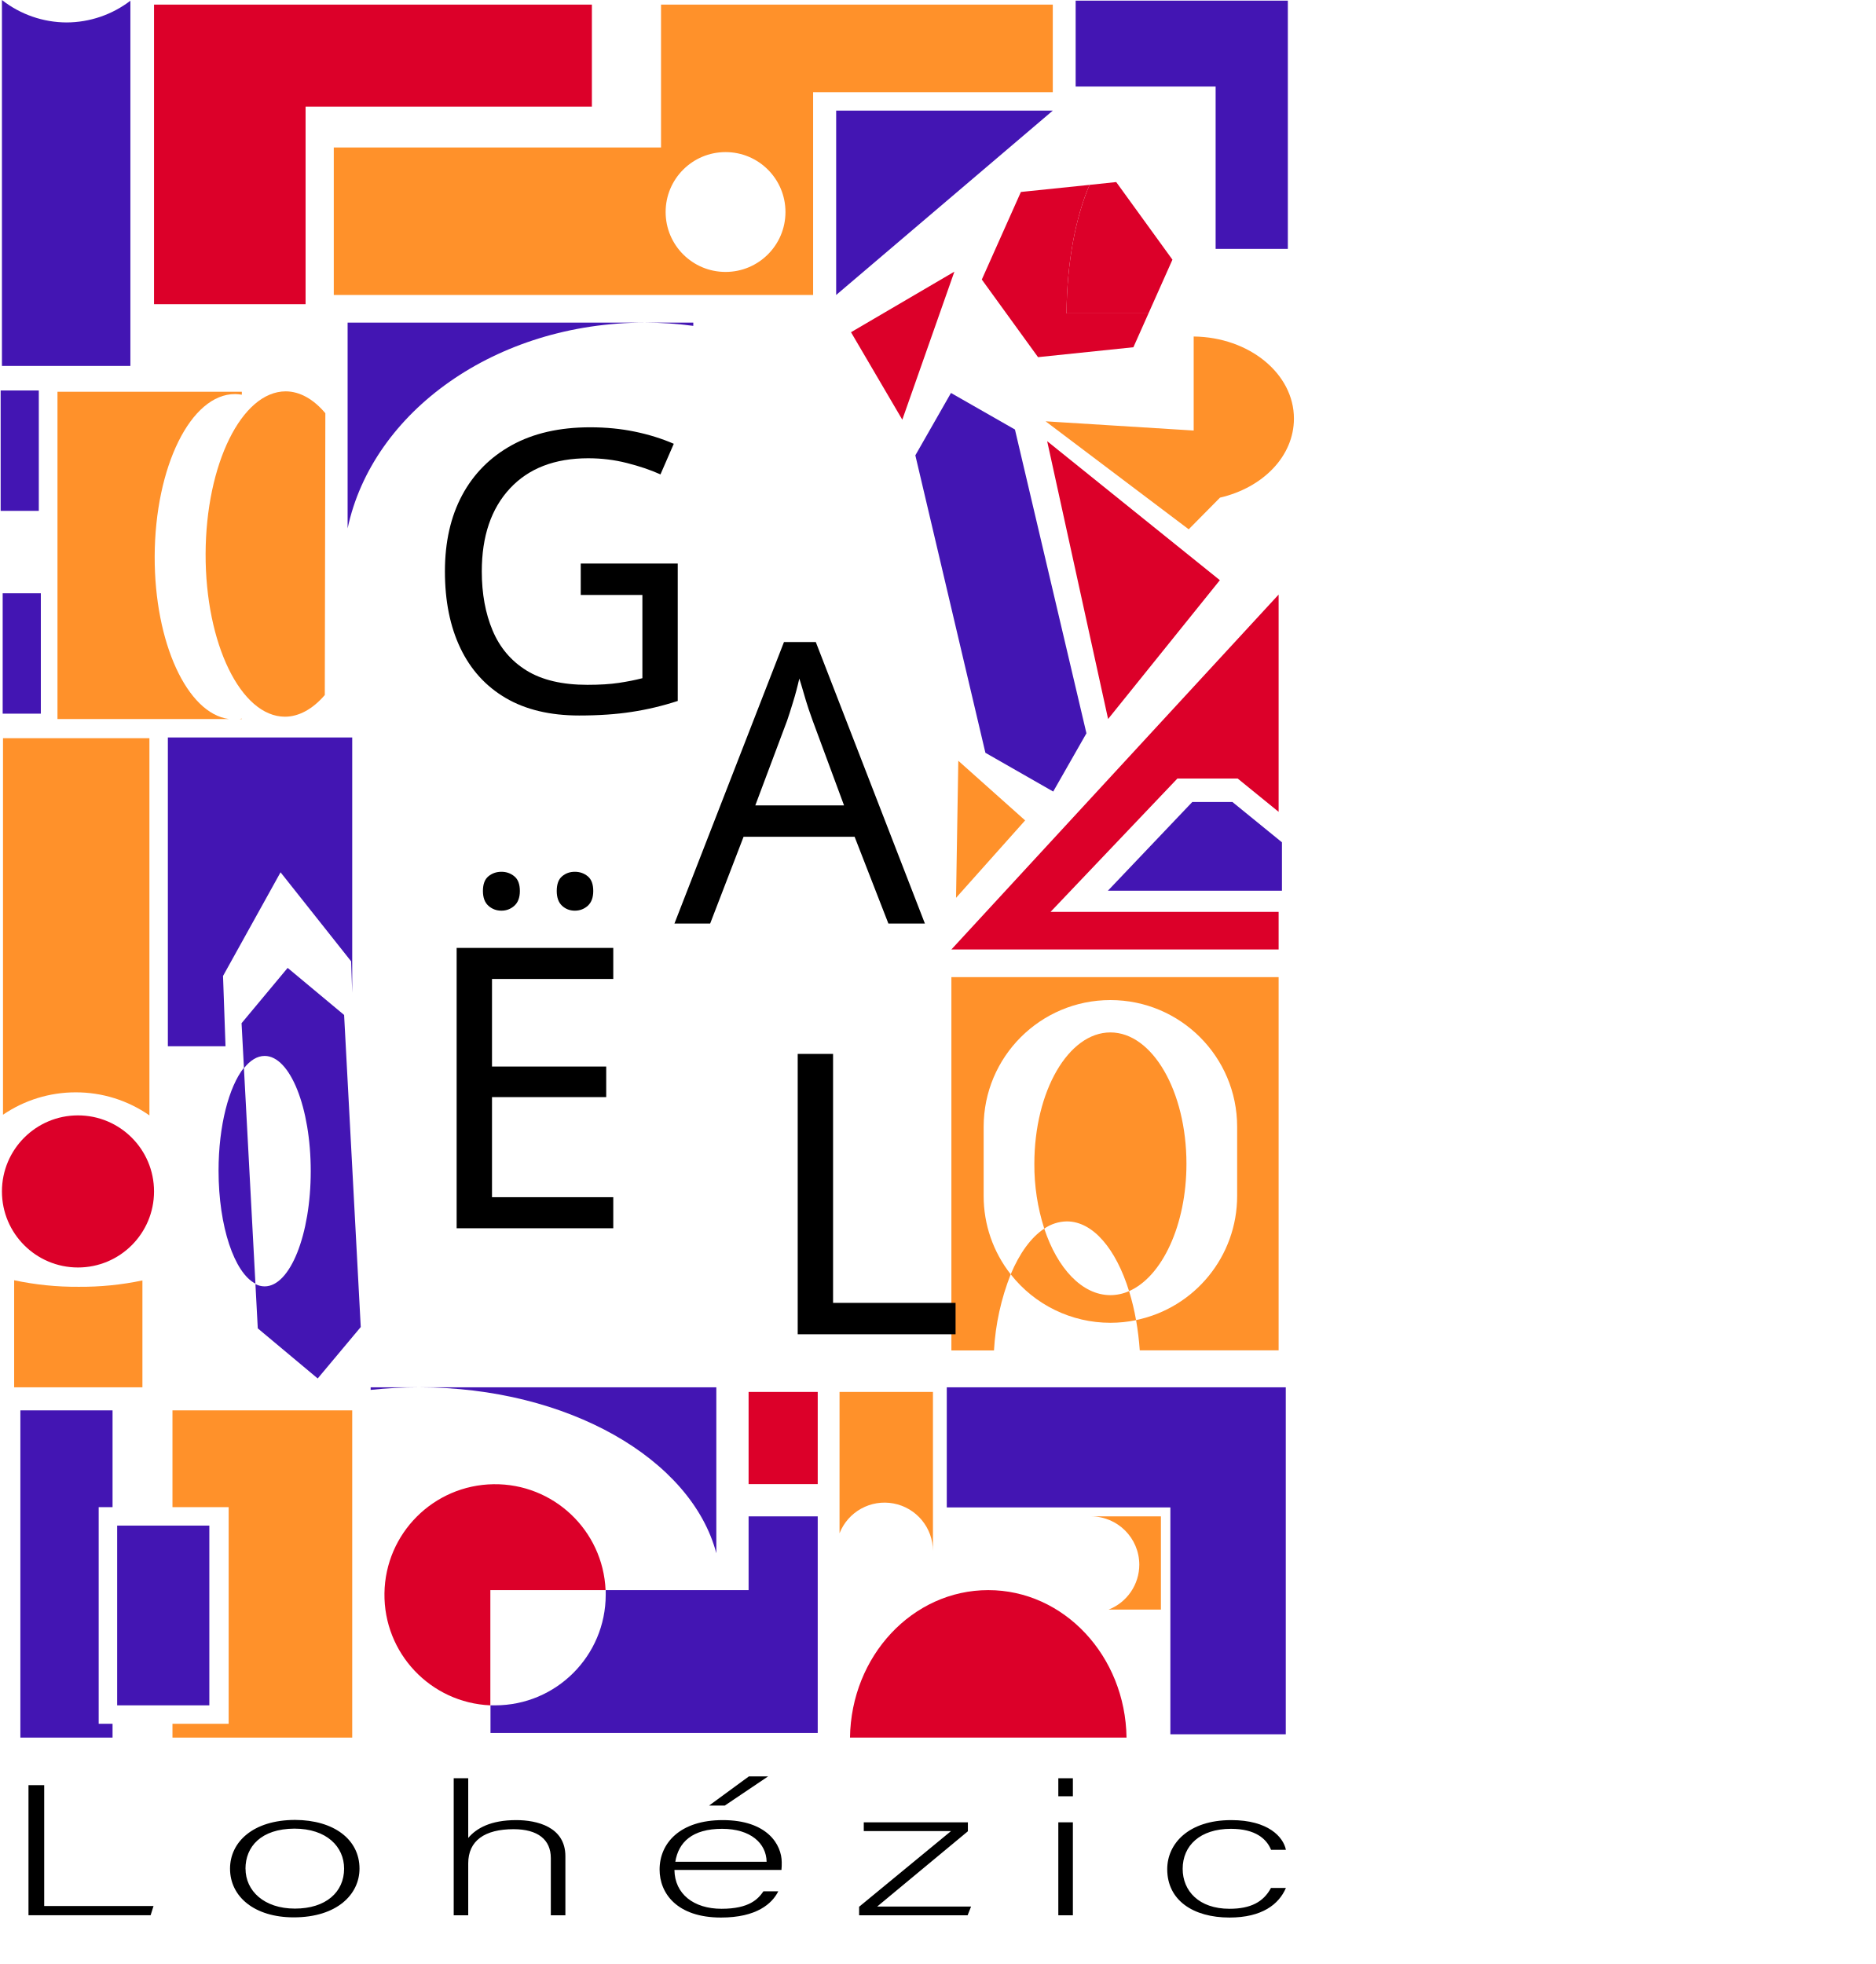
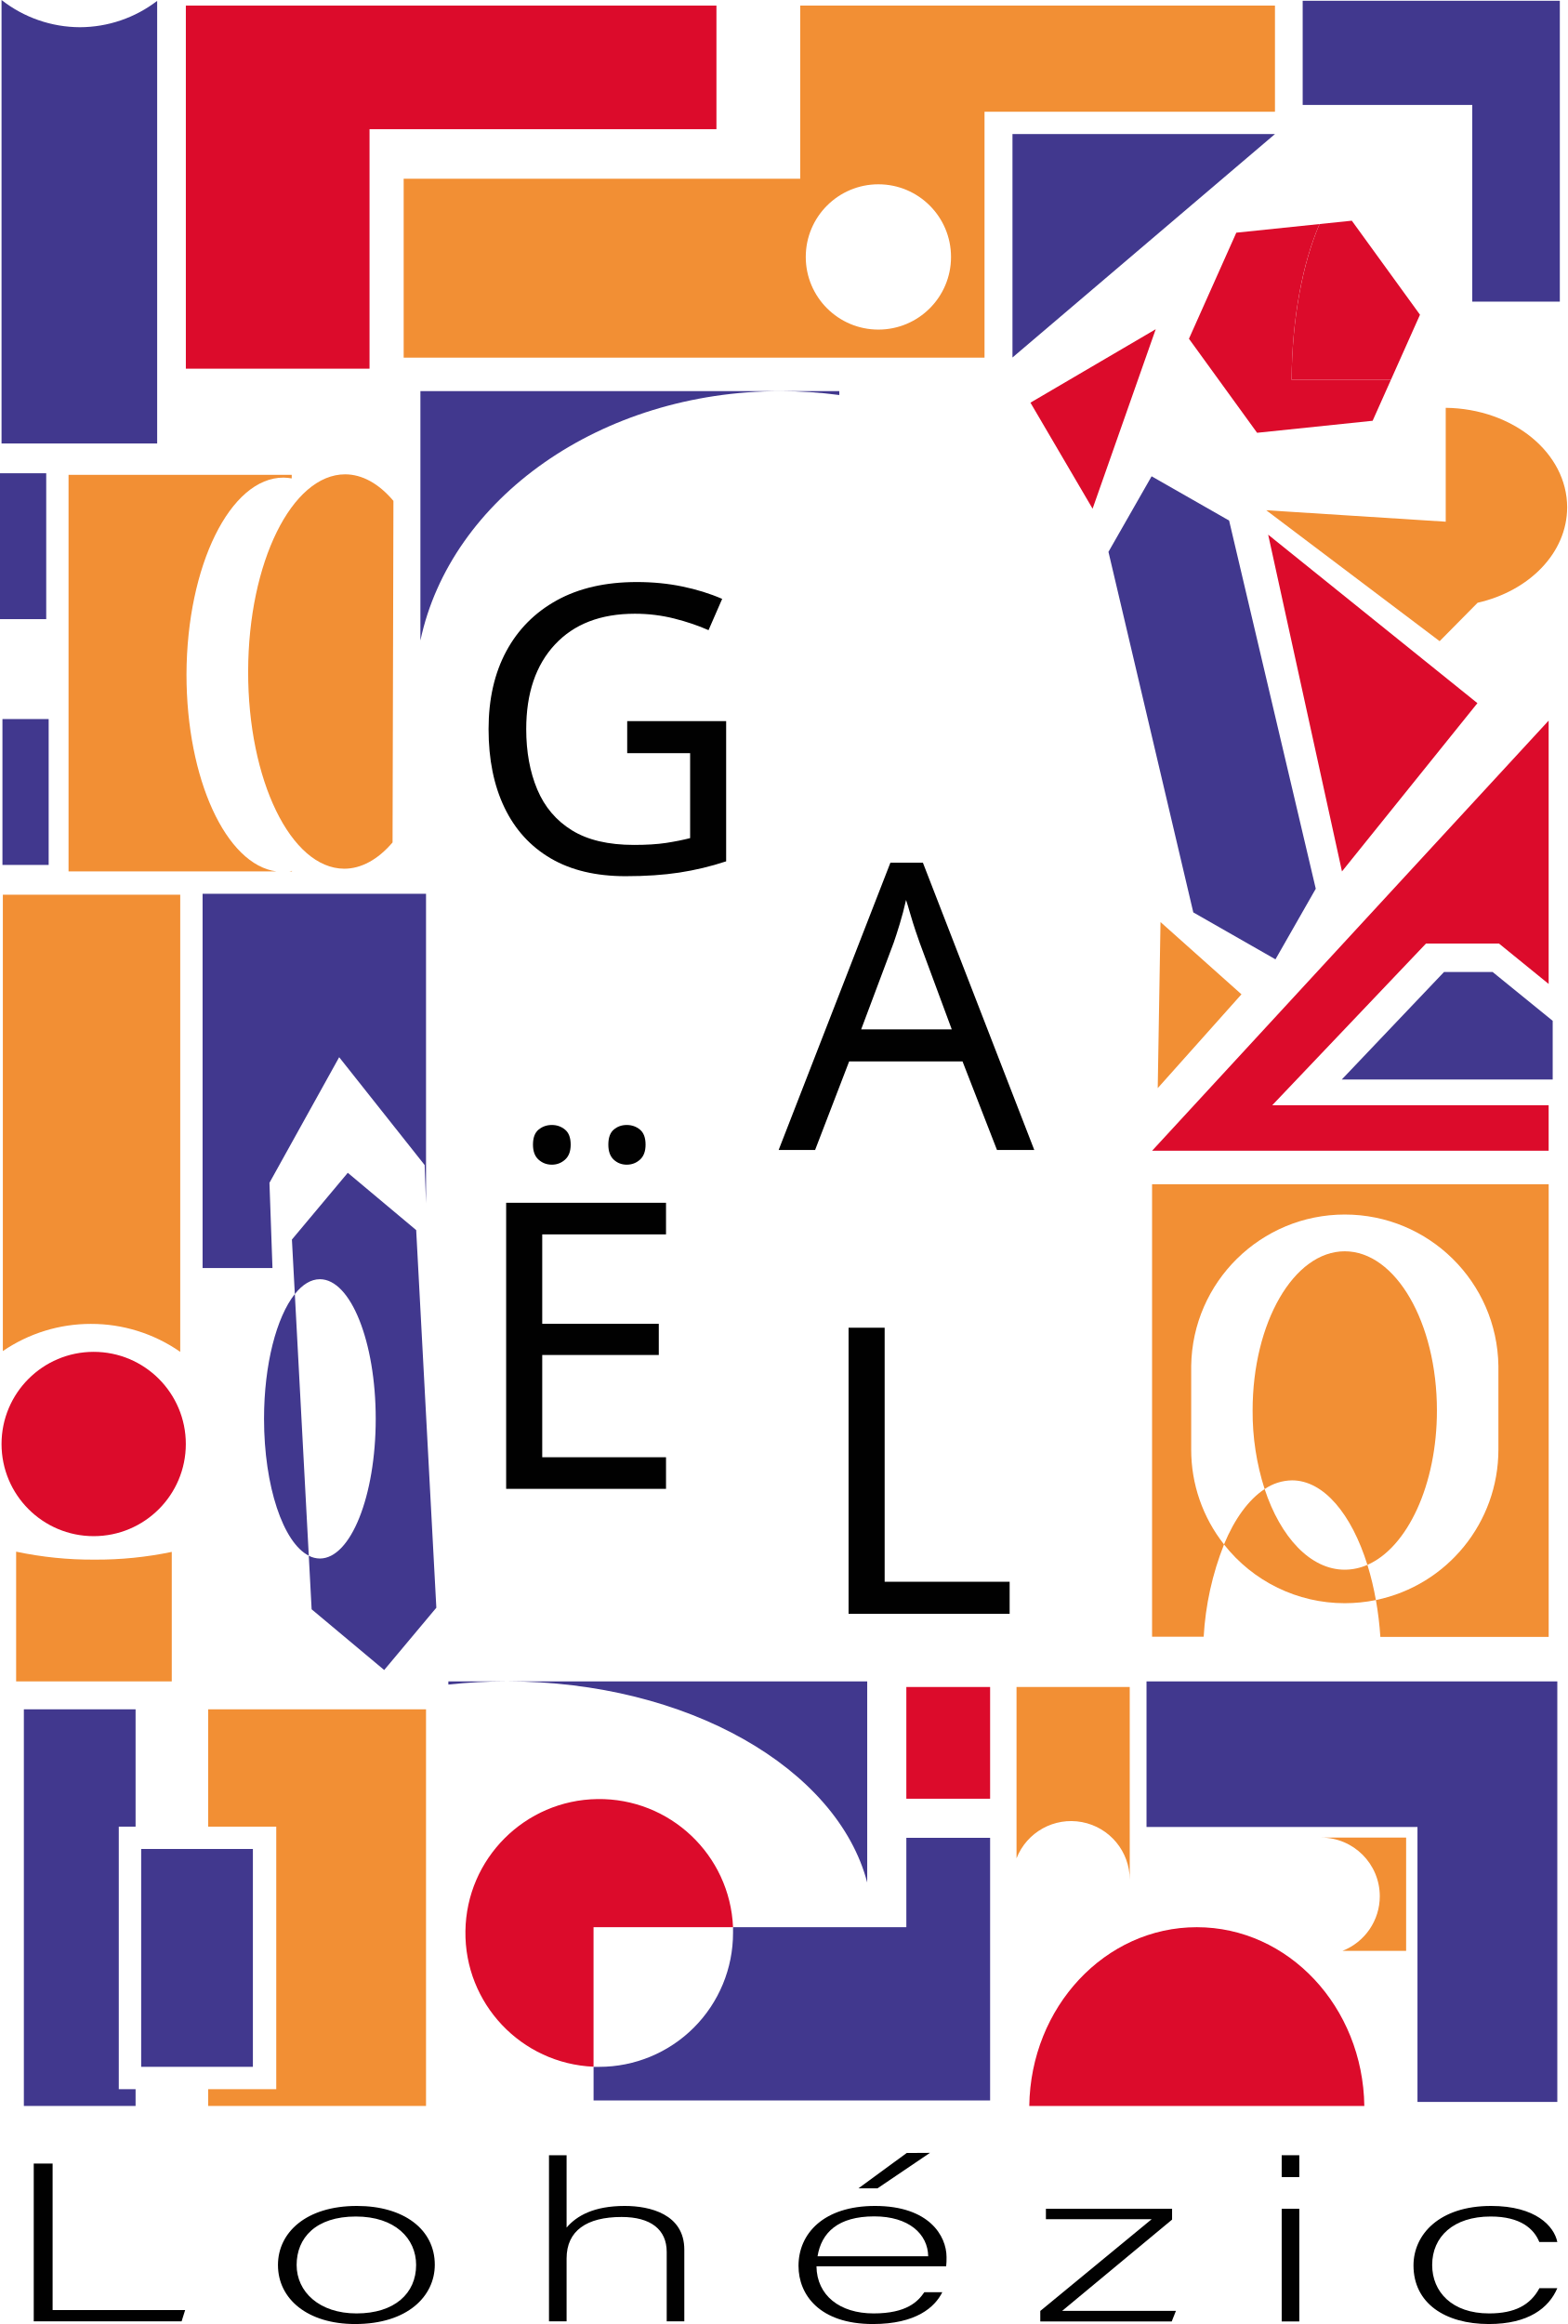
- <svg xmlns="http://www.w3.org/2000/svg" id="Logo" viewBox="0 0 407 426.12">
+ <svg xmlns="http://www.w3.org/2000/svg" id="Calque_1" data-name="Calque 1" viewBox="0 0 468.24 694.27">
  <defs>
-     <style>.cls-1,.cls-4{fill:#dc0029;}.cls-1,.cls-2,.cls-3{fill-rule:evenodd;}.cls-2{fill:#ff912a;}.cls-3,.cls-5{fill:#4315b3;}.cls-6{font-size:85.19px;font-family:Bauhaus93, "Bauhaus 93";}</style>
+     <style>.cls-1,.cls-4{fill:#dc0b2b;}.cls-1,.cls-2,.cls-3{fill-rule:evenodd;}.cls-2{fill:#f28f34;}.cls-3,.cls-5{fill:#41388e;}.cls-6{fill:none;}.cls-7,.cls-8{fill:#010101;}.cls-8{font-size:119.71px;font-family:Monoton-Regular, Monoton;}</style>
  </defs>
-   <polygon class="cls-1" points="207.07 58.94 195.77 91.06 184.64 72.08 207.07 58.94" />
-   <path class="cls-2" d="M70.59,89.66C68,86.56,65,84.92,62,84.91c-9.54,0-17.33,15.77-17.39,35.25s7.65,35.31,17.2,35.34c3,0,6-1.61,8.66-4.7Z" />
-   <polygon class="cls-3" points="228.42 24 181.42 24 181.42 64 228.42 24" />
-   <path class="cls-2" d="M16.42,237a27.85,27.85,0,0,1,16,5V160.17H.65v81.69A27.92,27.92,0,0,1,16.42,237Z" />
-   <circle class="cls-4" cx="16.92" cy="258.5" r="16.5" />
-   <polygon class="cls-1" points="128.42 1 128.42 23.13 66.3 23.13 66.3 66 33.42 66 33.42 1 128.42 1" />
-   <polygon class="cls-1" points="240.42 156 227.2 95.72 264.67 125.88 240.42 156" />
-   <rect class="cls-5" x="25.42" y="331" width="20" height="39" />
-   <polygon class="cls-3" points="4.42 306 4.42 377 24.42 377 24.42 374 21.41 374 21.41 327 24.42 327 24.42 306 4.42 306" />
-   <polygon class="cls-2" points="76.42 306 37.42 306 37.42 327 49.61 327 49.61 374 37.42 374 37.42 377 76.42 377 76.42 306" />
-   <polygon class="cls-3" points="220.21 93.19 206.33 85.26 198.6 98.79 213.8 163.33 228.51 171.74 235.72 159.1 220.21 93.19" />
-   <path class="cls-2" d="M33.56,120.74C33.62,101.26,41.41,85.47,51,85.5a9,9,0,0,1,1.47.14V85h-40v71H49.65C40.62,154.8,33.51,139.46,33.56,120.74Z" />
-   <path class="cls-2" d="M52,156h.47v-.09Z" />
-   <rect class="cls-5" x="0.14" y="84.72" width="8.28" height="26.12" />
-   <rect class="cls-5" x="0.58" y="128.72" width="8.28" height="26.12" />
-   <path class="cls-2" d="M143.42,1V32h-71V64h104V20h52V1Zm14,58a13,13,0,1,1,13-13A13,13,0,0,1,157.42,59Z" />
-   <path class="cls-1" d="M244.42,377c-.25-17.72-13.58-32-30-32s-29.75,14.28-30,32Z" />
-   <polygon class="cls-3" points="278.97 376.28 253.93 376.28 253.93 327.06 205.42 327.06 205.42 301 278.97 301 278.97 376.28" />
-   <path class="cls-2" d="M277.42,212h-71v81h9.24a53.09,53.09,0,0,1,3.63-16.52,27.42,27.42,0,0,1-5.87-17v-15a27.5,27.5,0,0,1,55,0v15a27.5,27.5,0,0,1-21.93,26.93,63.79,63.79,0,0,1,.8,6.57h30.13Z" />
-   <path class="cls-2" d="M257.42,252.5c0-15.74-7.39-28.5-16.5-28.5s-16.5,12.76-16.5,28.5a45.21,45.21,0,0,0,2.15,14.07,8.84,8.84,0,0,1,4.9-1.57c5.69,0,10.67,6,13.5,15.13C252.12,277,257.42,265.82,257.42,252.5Z" />
-   <path class="cls-2" d="M240.92,287a27.62,27.62,0,0,0,5.57-.57,51.4,51.4,0,0,0-1.52-6.3,10,10,0,0,1-4.05.87c-6.15,0-11.51-5.82-14.35-14.43-2.86,1.88-5.37,5.35-7.28,9.91A27.47,27.47,0,0,0,240.92,287Z" />
-   <polygon class="cls-1" points="227.93 197.85 255.46 168.91 268.53 168.91 277.42 176.14 277.42 129 206.42 206 277.42 206 277.42 197.85 227.93 197.85" />
-   <polygon class="cls-3" points="278.14 182.75 267.39 174 258.69 174 240.38 193.25 278.14 193.25 278.14 182.75" />
-   <path class="cls-3" d="M150.42,70h-10.5a80.5,80.5,0,0,1,10.5.7Z" />
-   <path class="cls-3" d="M139.92,70H75.42v44.64C80.8,89.28,107.62,70,139.92,70Z" />
-   <path class="cls-3" d="M80.42,301h10.5a100.2,100.2,0,0,0-10.5.56Z" />
-   <path class="cls-3" d="M90.92,301h64.5v36C150,316.55,123.22,301,90.92,301Z" />
-   <path class="cls-3" d="M162.42,329v16h-31c0,.33,0,.66,0,1a24,24,0,0,1-24,24c-.34,0-.67,0-1,0v6h71V329Z" />
-   <path class="cls-1" d="M131.39,345a24,24,0,1,0-25,25V345Z" />
-   <path class="cls-4" d="M231.4,68c.06-11,2-21,5-27.89l-14.9,1.54-8.48,19,12.2,16.84,20.69-2.15L249.18,68Z" />
-   <path class="cls-4" d="M249.18,68l5.2-11.66L242.18,39.5l-5.78.61c-3,6.93-4.94,16.85-5,27.89Z" />
-   <polygon class="cls-3" points="279.42 54 263.75 54 263.75 18.78 233.38 18.78 233.38 0.14 279.42 0.14 279.42 54" />
-   <path class="cls-2" d="M280.74,90.81c0-9.74-9.71-17.66-21.75-17.8v20.4l-32.13-2,31.05,23.43,6.79-6.87C274,105.81,280.74,99,280.74,90.81Z" />
-   <path class="cls-3" d="M74.66,220.21,62.41,210l-10,12,.52,9.76c1.35-1.7,2.88-2.66,4.49-2.66,5.52,0,10,11.19,10,25s-4.48,25-10,25a4.32,4.32,0,0,1-2-.5l.51,9.61,13,10.87,9.34-11.16Z" />
-   <path class="cls-3" d="M47.42,254c0,12.11,3.44,22.2,8,24.5l-2.5-46.84C49.66,235.77,47.42,244.23,47.42,254Z" />
-   <polygon class="cls-2" points="207.43 194.8 207.92 165.06 222.42 178 207.43 194.8" />
-   <polygon class="cls-3" points="48.39 211.75 60.87 189.26 76.18 208.57 76.42 215.41 76.42 160 36.42 160 36.42 227 48.93 227 48.39 211.75" />
-   <path class="cls-3" d="M14.45,4.87A22.85,22.85,0,0,1,.42,0V79.39H28.29V.16A22.9,22.9,0,0,1,14.45,4.87Z" />
-   <path class="cls-2" d="M17.07,279.19a65,65,0,0,1-14-1.42V301H30.9V277.81A64.75,64.75,0,0,1,17.07,279.19Z" />
-   <path class="cls-2" d="M247.19,339.46a10.49,10.49,0,0,1-6.67,9.77h11.36V329H236.69A10.5,10.5,0,0,1,247.19,339.46Z" />
-   <path class="cls-2" d="M182.15,302v30.67a10.5,10.5,0,0,1,20.27,3.83V302Z" />
-   <rect class="cls-4" x="162.42" y="302" width="15" height="20" />
-   <path d="M6.18,387.31H9.59v26.23H33.31l-.63,2H6.18Z" />
-   <path d="M78,405.43C78,411,73.13,416,63.73,416c-8.52,0-13.82-4.48-13.82-10.57,0-5.77,5-10.57,14.14-10.57C72.44,394.9,78,399.09,78,405.43Zm-24.73,0c0,4.8,4,8.67,10.72,8.67s10.67-3.59,10.67-8.67c0-4.76-3.79-8.68-10.79-8.68C56.66,396.79,53.26,400.63,53.26,405.47Z" />
-   <path d="M101.59,385.82v12.95c1.77-2.1,4.86-3.87,10.41-3.87,4.48,0,10.67,1.45,10.67,7.83v12.82h-3.16V403.13c0-4-2.84-6.26-8.08-6.26-6.24,0-9.84,2.47-9.84,7.43v11.25H98.44V385.82Z" />
-   <path d="M146.33,405.71c.06,5.2,4.17,8.43,10.22,8.43s7.95-2.14,9.09-3.79h3.22c-1.33,2.66-4.67,5.69-12.43,5.69-9.59,0-13.32-5.29-13.32-10.41,0-5.77,4.48-10.73,13.69-10.73,9.72,0,12.81,5.36,12.81,9.16a14.8,14.8,0,0,1-.06,1.65Zm20-1.77c-.06-4-3.47-7.15-9.65-7.15-6.5,0-9.47,2.91-10.16,7.15Zm.32-18.52-9.4,6.33h-3.41l8.64-6.33Z" />
-   <path d="M186.4,413.7l19.94-16.42H187.41v-1.9H210v1.94l-19.69,16.34h20.38l-.75,1.89H186.4Z" />
-   <path d="M229.62,385.82h3.16v3.91h-3.16Zm0,9.56h3.16v20.17h-3.16Z" />
-   <path d="M279,409.62c-1.52,3.55-5.18,6.42-12.24,6.42-7.89,0-13.51-3.75-13.51-10.49,0-5.53,4.61-10.65,13.89-10.65,8,0,11.29,3.63,11.86,6.45h-3.22c-.95-2.34-3.34-4.56-8.71-4.56-6.69,0-10.47,3.64-10.47,8.68,0,4.8,3.53,8.67,10.16,8.67,4.6,0,7.38-1.49,9-4.52Z" />
+   <polygon class="cls-1" points="345.31 98.35 326.45 151.97 307.88 120.29 345.31 98.35" />
+   <path class="cls-2" d="M181.83,230.78c-4.37-5.18-9.34-7.91-14.41-7.93-15.92,0-28.93,26.31-29,58.82s12.77,58.93,28.7,59c5.06,0,10.05-2.7,14.45-7.85Z" transform="translate(-64.28 -81.15)" />
+   <polygon class="cls-3" points="380.94 40.05 302.51 40.05 302.51 106.8 380.94 40.05" />
+   <path class="cls-2" d="M91.44,476.65A46.51,46.51,0,0,1,118.13,485V348.44h-53V484.77A46.5,46.5,0,0,1,91.44,476.65Z" transform="translate(-64.28 -81.15)" />
+   <circle class="cls-4" cx="27.99" cy="431.38" r="27.53" />
+   <polygon class="cls-1" points="214.06 1.67 214.06 38.59 110.41 38.59 110.41 110.14 55.53 110.14 55.53 1.67 214.06 1.67" />
+   <polygon class="cls-1" points="400.96 260.33 378.91 159.73 441.43 210.06 400.96 260.33" />
+   <rect class="cls-5" x="42.18" y="552.36" width="33.38" height="65.08" />
+   <polygon class="cls-3" points="7.13 510.64 7.13 629.13 40.51 629.13 40.51 624.12 35.49 624.12 35.49 545.69 40.51 545.69 40.51 510.64 7.13 510.64" />
+   <polygon class="cls-2" points="127.29 510.64 62.2 510.64 62.2 545.69 82.54 545.69 82.54 624.12 62.2 624.12 62.2 629.13 127.29 629.13 127.29 510.64" />
+   <line class="cls-6" x1="332.54" y1="166.88" x2="332.54" y2="166.88" />
+   <line class="cls-6" x1="365.92" y1="288.7" x2="367.59" y2="288.7" />
+   <polygon class="cls-3" points="367.24 155.51 344.08 142.29 331.19 164.86 356.54 272.57 381.09 286.59 393.13 265.5 367.24 155.51" />
+   <path class="cls-2" d="M120,282.64c.1-32.5,13.1-58.86,29-58.81a14.31,14.31,0,0,1,2.44.24V223H84.76V341.48h62.13C131.83,339.49,120,313.88,120,282.64Z" transform="translate(-64.28 -81.15)" />
+   <path class="cls-2" d="M150.72,341.48h.79v-.16C151.25,341.38,151,341.44,150.72,341.48Z" transform="translate(-64.28 -81.15)" />
+   <rect class="cls-5" y="141.38" width="13.81" height="43.58" />
+   <rect class="cls-5" x="0.73" y="214.81" width="13.81" height="43.58" />
+   <path class="cls-2" d="M303.37,82.82v51.73H184.89V188H358.44V114.53h86.78V82.82Zm23.36,96.79a21.7,21.7,0,1,1,21.7-21.69A21.69,21.69,0,0,1,326.73,179.61Z" transform="translate(-64.28 -81.15)" />
+   <path class="cls-1" d="M471.92,710.28c-.42-29.57-22.66-53.4-50.06-53.4s-49.64,23.83-50.05,53.4Z" transform="translate(-64.28 -81.15)" />
+   <polygon class="cls-3" points="465.3 627.93 423.52 627.93 423.52 545.79 342.56 545.79 342.56 502.3 465.3 502.3 465.3 627.93" />
+   <path class="cls-2" d="M527,434.93H408.5V570.1h15.42A88.31,88.31,0,0,1,430,542.53a45.63,45.63,0,0,1-9.81-28.33v-25a45.9,45.9,0,0,1,91.79,0v25a45.91,45.91,0,0,1-36.6,44.95,100.87,100.87,0,0,1,1.33,11H527Z" transform="translate(-64.28 -81.15)" />
+   <path class="cls-2" d="M493.61,502.52c0-26.27-12.33-47.56-27.54-47.56s-27.53,21.29-27.53,47.56A75.55,75.55,0,0,0,442.13,526a14.83,14.83,0,0,1,8.18-2.61c9.48,0,17.8,10.08,22.53,25.25C484.77,543.42,493.61,524.75,493.61,502.52Z" transform="translate(-64.28 -81.15)" />
+   <path class="cls-2" d="M466.07,560.09a46.64,46.64,0,0,0,9.3-.94,86.2,86.2,0,0,0-2.53-10.52,16.91,16.91,0,0,1-6.77,1.45c-10.26,0-19.2-9.71-23.94-24.09-4.78,3.14-9,8.93-12.14,16.54A45.79,45.79,0,0,0,466.07,560.09Z" transform="translate(-64.28 -81.15)" />
+   <polygon class="cls-1" points="380.13 330.17 426.06 281.88 447.88 281.88 462.71 293.94 462.71 215.27 344.23 343.77 462.71 343.77 462.71 330.17 380.13 330.17" />
+   <polygon class="cls-3" points="463.92 304.96 445.97 290.37 431.45 290.37 400.9 322.49 463.92 322.49 463.92 304.96" />
+   <path class="cls-3" d="M315.05,198H297.53a134.37,134.37,0,0,1,17.52,1.16Z" transform="translate(-64.28 -81.15)" />
+   <path class="cls-3" d="M297.53,198H189.89v74.5C198.87,230.15,243.62,198,297.53,198Z" transform="translate(-64.28 -81.15)" />
+   <path class="cls-3" d="M198.24,583.45h17.52a164.65,164.65,0,0,0-17.52.94Z" transform="translate(-64.28 -81.15)" />
+   <path class="cls-3" d="M215.76,583.45H323.39v60.08C314.42,609.4,269.66,583.45,215.76,583.45Z" transform="translate(-64.28 -81.15)" />
+   <path class="cls-3" d="M335.08,630.18v26.7H283.3c0,.55,0,1.11,0,1.67a40,40,0,0,1-40,40.05c-.56,0-1.11,0-1.67,0v10.05H360.11V630.18Z" transform="translate(-64.28 -81.15)" />
+   <path class="cls-1" d="M283.3,656.88a40,40,0,1,0-41.68,41.68V656.88Z" transform="translate(-64.28 -81.15)" />
+   <path class="cls-4" d="M450.19,194.63c.11-18.43,3.31-35,8.35-46.55l-24.87,2.58-14.15,31.69,20.36,28.09,34.52-3.59,5.46-12.22Z" transform="translate(-64.28 -81.15)" />
+   <path class="cls-4" d="M479.86,194.63l8.69-19.46-20.37-28.09-9.64,1c-5,11.58-8.24,28.12-8.35,46.55Z" transform="translate(-64.28 -81.15)" />
+   <polygon class="cls-3" points="466.05 90.11 439.89 90.11 439.89 31.35 389.22 31.35 389.22 0.23 466.05 0.23 466.05 90.11" />
+   <path class="cls-2" d="M532.52,232.7c0-16.26-16.19-29.47-36.28-29.72V237l-53.63-3.42,51.81,39.11,11.34-11.47C521.2,257.72,532.52,246.29,532.52,232.7Z" transform="translate(-64.28 -81.15)" />
+   <path class="cls-3" d="M188.63,448.63l-20.44-17.12L151.5,451.45l.87,16.29c2.25-2.83,4.79-4.44,7.49-4.44,9.21,0,16.68,18.68,16.68,41.72s-7.47,41.72-16.68,41.72a7.32,7.32,0,0,1-3.32-.83l.85,16,21.68,18.14,15.58-18.61Z" transform="translate(-64.28 -81.15)" />
+   <path class="cls-3" d="M143.17,505c0,20.2,5.74,37.05,13.37,40.89l-4.17-78.17C146.91,474.6,143.17,488.71,143.17,505Z" transform="translate(-64.28 -81.15)" />
+   <polygon class="cls-2" points="345.91 325.07 346.74 275.45 370.93 297.04 345.91 325.07" />
+   <polygon class="cls-3" points="80.51 353.35 101.34 315.83 126.88 348.05 127.29 359.47 127.29 267 60.53 267 60.53 378.81 81.41 378.81 80.51 353.35" />
+   <path class="cls-3" d="M88.15,89.28a38.15,38.15,0,0,1-23.41-8.13V213.64h46.5V81.41A38.08,38.08,0,0,1,88.15,89.28Z" transform="translate(-64.28 -81.15)" />
+   <path class="cls-2" d="M92.52,547.07a109.11,109.11,0,0,1-23.42-2.38v38.76h46.5V544.76A109.21,109.21,0,0,1,92.52,547.07Z" transform="translate(-64.28 -81.15)" />
+   <path class="cls-2" d="M476.54,647.64a17.53,17.53,0,0,1-11.13,16.3h19V630.11H459A17.53,17.53,0,0,1,476.54,647.64Z" transform="translate(-64.28 -81.15)" />
+   <path class="cls-2" d="M368,585.12V636.3a17.52,17.52,0,0,1,33.83,6.39V585.12Z" transform="translate(-64.28 -81.15)" />
+   <rect class="cls-4" x="270.8" y="503.97" width="25.03" height="33.38" />
+   <path class="cls-7" d="M74.36,727.49H80v43.76h39.6l-1.06,3.37H74.36Z" transform="translate(-64.28 -81.15)" />
+   <path class="cls-7" d="M194.19,757.72c0,9.36-8.11,17.71-23.8,17.71-14.21,0-23.06-7.48-23.06-17.64,0-9.63,8.32-17.64,23.59-17.64C184.92,740.15,194.19,747.15,194.19,757.72Zm-41.28.07c0,8,6.74,14.47,17.9,14.47,11.38,0,17.8-6,17.8-14.47,0-7.95-6.32-14.48-18-14.48C158.6,743.31,152.91,749.71,152.91,757.79Z" transform="translate(-64.28 -81.15)" />
+   <path class="cls-7" d="M233.57,725v21.61c3-3.5,8.11-6.46,17.38-6.46,7.47,0,17.79,2.42,17.79,13.06v21.41h-5.26V753.88c0-6.66-4.74-10.43-13.48-10.43-10.43,0-16.43,4.11-16.43,12.39v18.78h-5.26V725Z" transform="translate(-64.28 -81.15)" />
+   <path class="cls-7" d="M308.23,758.19c.11,8.69,6.95,14.07,17.06,14.07,9.9,0,13.27-3.56,15.16-6.33h5.37c-2.21,4.45-7.79,9.5-20.74,9.5-16,0-22.22-8.82-22.22-17.37,0-9.63,7.48-17.91,22.85-17.91,16.22,0,21.38,9,21.38,15.28a22.5,22.5,0,0,1-.11,2.76Zm33.38-3c-.1-6.66-5.79-11.92-16.11-11.92-10.84,0-15.79,4.85-16.95,11.92Zm.53-30.9L326.45,734.9h-5.69l14.43-10.57Z" transform="translate(-64.28 -81.15)" />
+   <path class="cls-7" d="M375.1,771.52l33.27-27.4H376.78V741h37.7v3.23l-32.85,27.27h34l-1.26,3.16H375.1Z" transform="translate(-64.28 -81.15)" />
+   <path class="cls-7" d="M447.23,725h5.26v6.53h-5.26Zm0,16h5.26v33.66h-5.26Z" transform="translate(-64.28 -81.15)" />
+   <path class="cls-7" d="M529.58,764.72c-2.53,5.93-8.64,10.71-20.43,10.71-13.17,0-22.54-6.26-22.54-17.51,0-9.22,7.69-17.77,23.17-17.77,13.37,0,18.85,6.06,19.8,10.77H524.2c-1.58-3.9-5.58-7.61-14.53-7.61-11.16,0-17.48,6.06-17.48,14.48,0,8,5.9,14.47,17,14.47,7.68,0,12.32-2.49,15.05-7.54Z" transform="translate(-64.28 -81.15)" />
  <g id="Noir">
-     <text class="cls-6" transform="translate(90.81 266.49)">Ë</text>
-     <text class="cls-6" transform="translate(164.81 289.49)">L</text>
-     <text class="cls-6" transform="translate(91.33 154.38)">G</text>
-     <text class="cls-6" transform="translate(146.33 200.38)">A</text>
+     <text class="cls-8" transform="translate(139.62 444.78)">Ë</text>
+     <text class="cls-8" transform="translate(241.93 482.11)">L</text>
+     <text class="cls-8" transform="translate(138.68 260.55)">G</text>
+     <text class="cls-8" transform="translate(232.65 343.54)">A</text>
  </g>
</svg>
